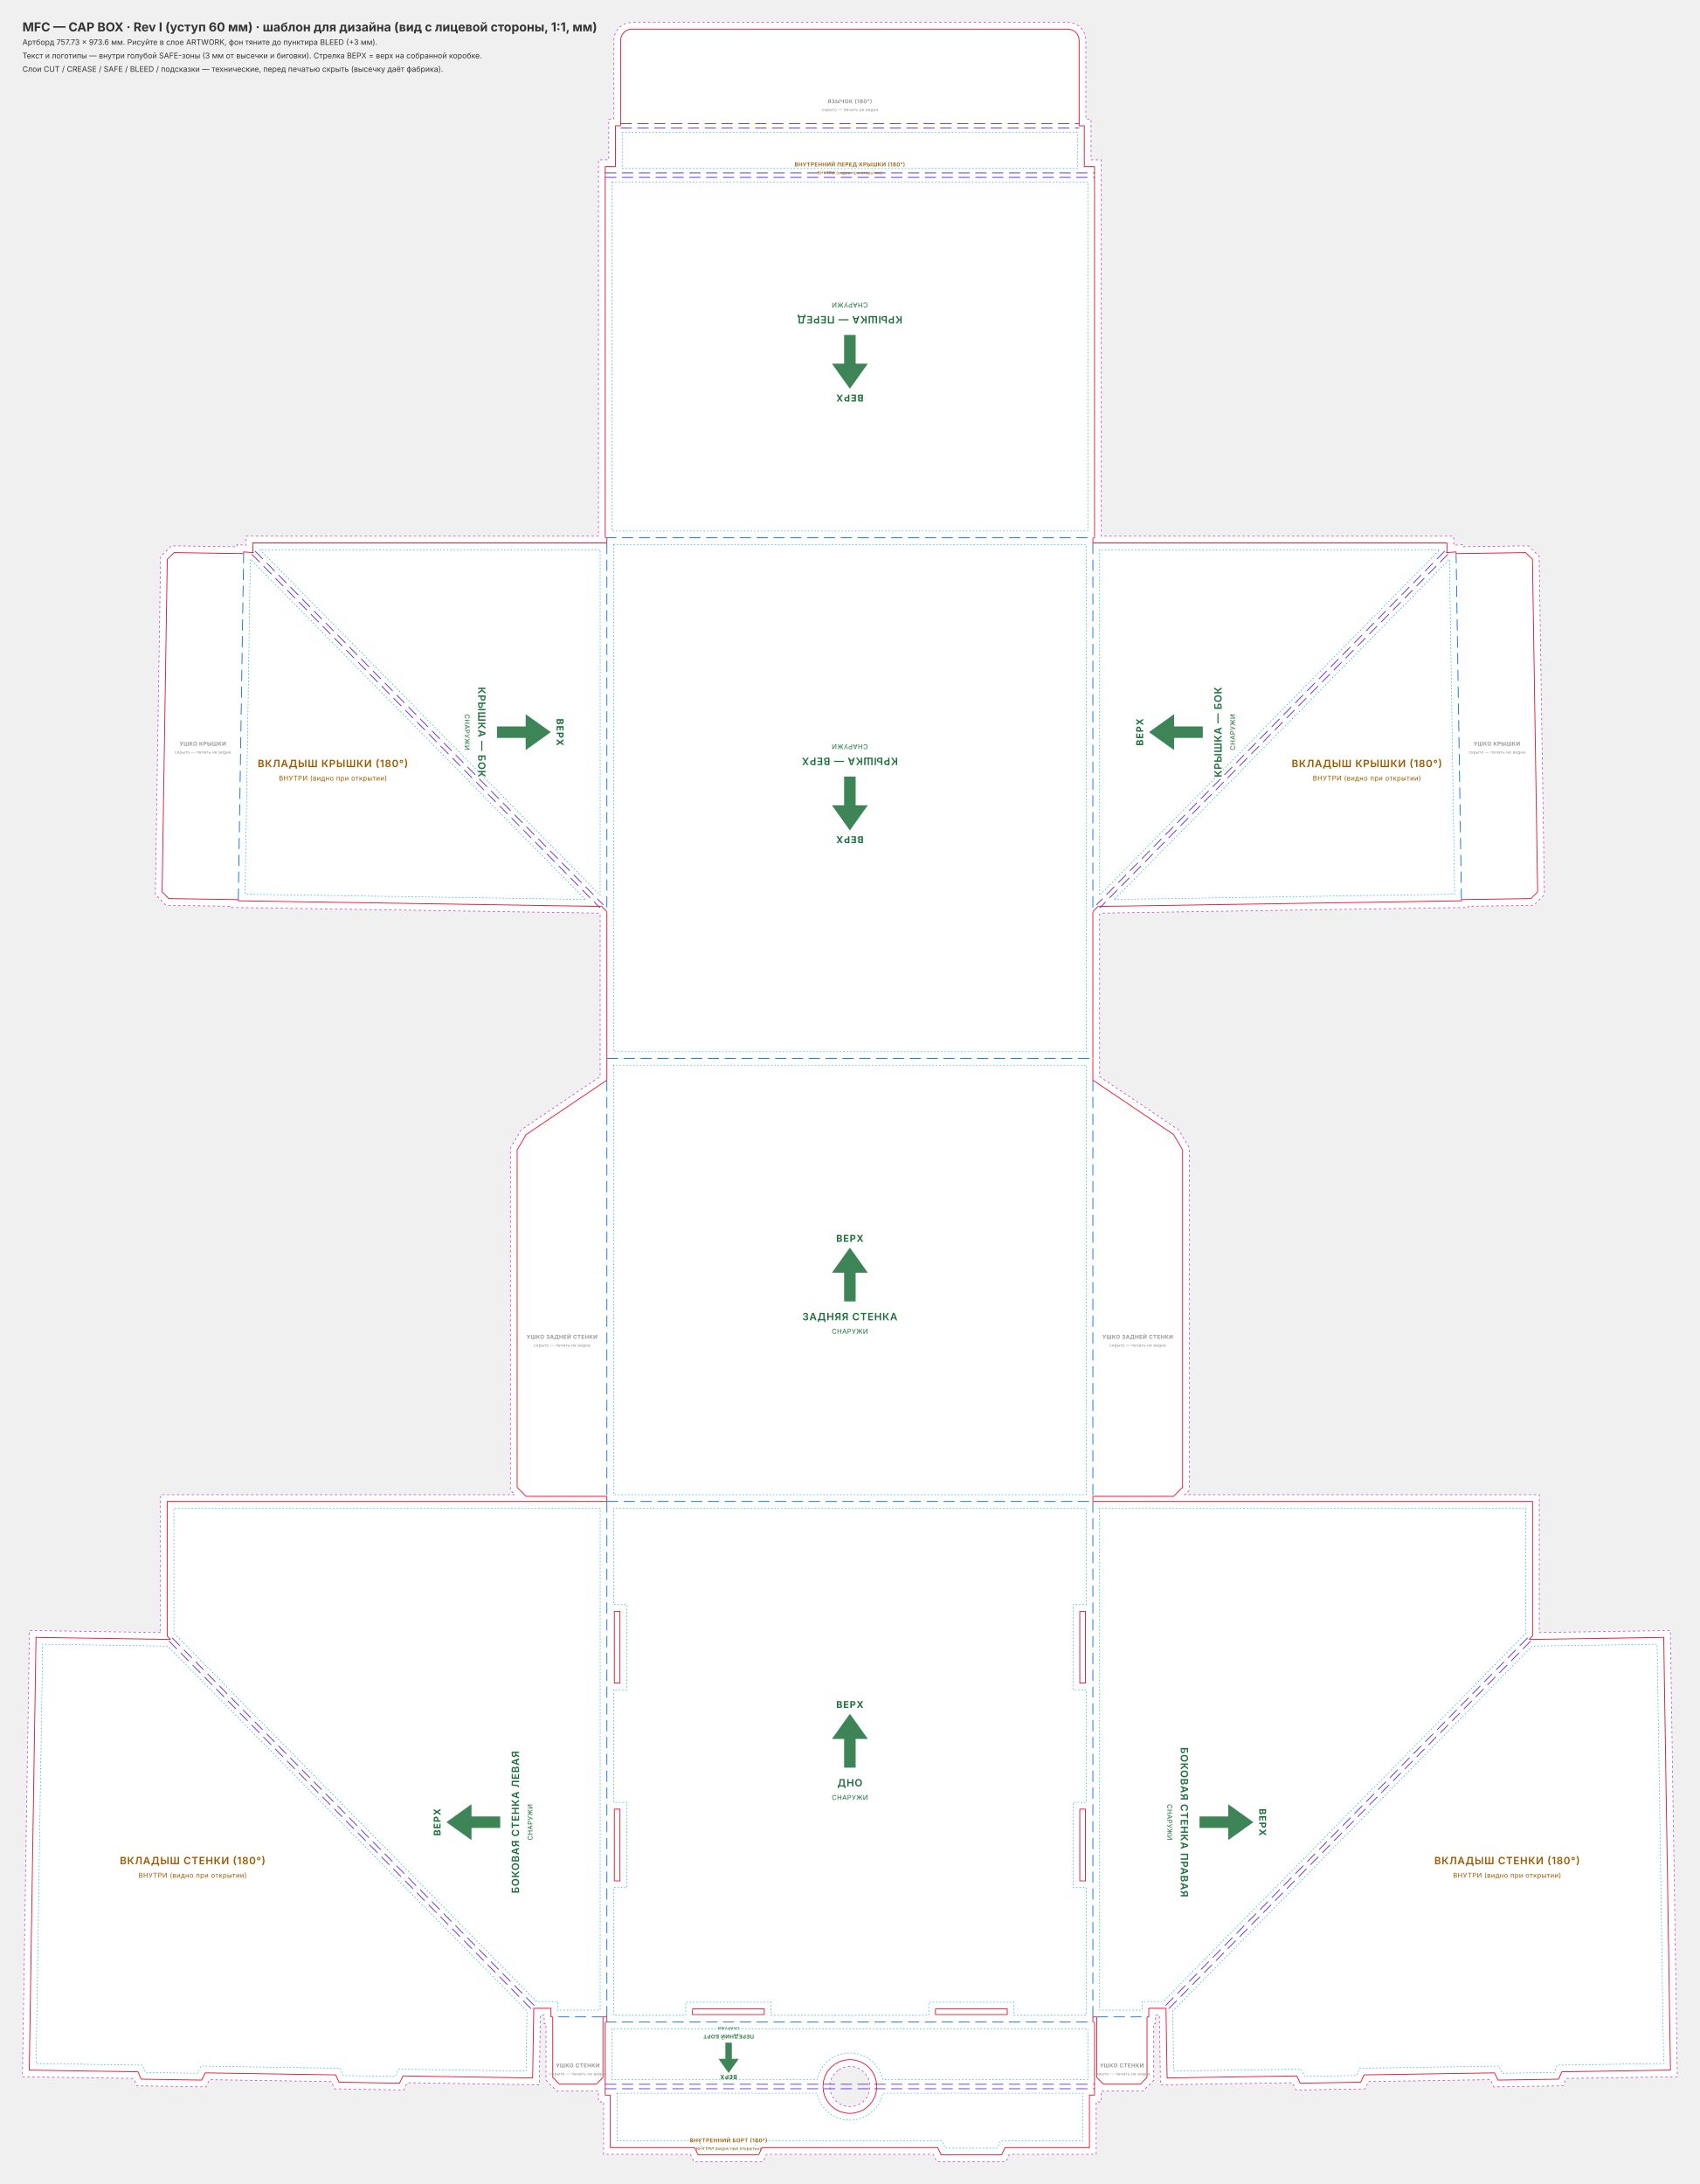
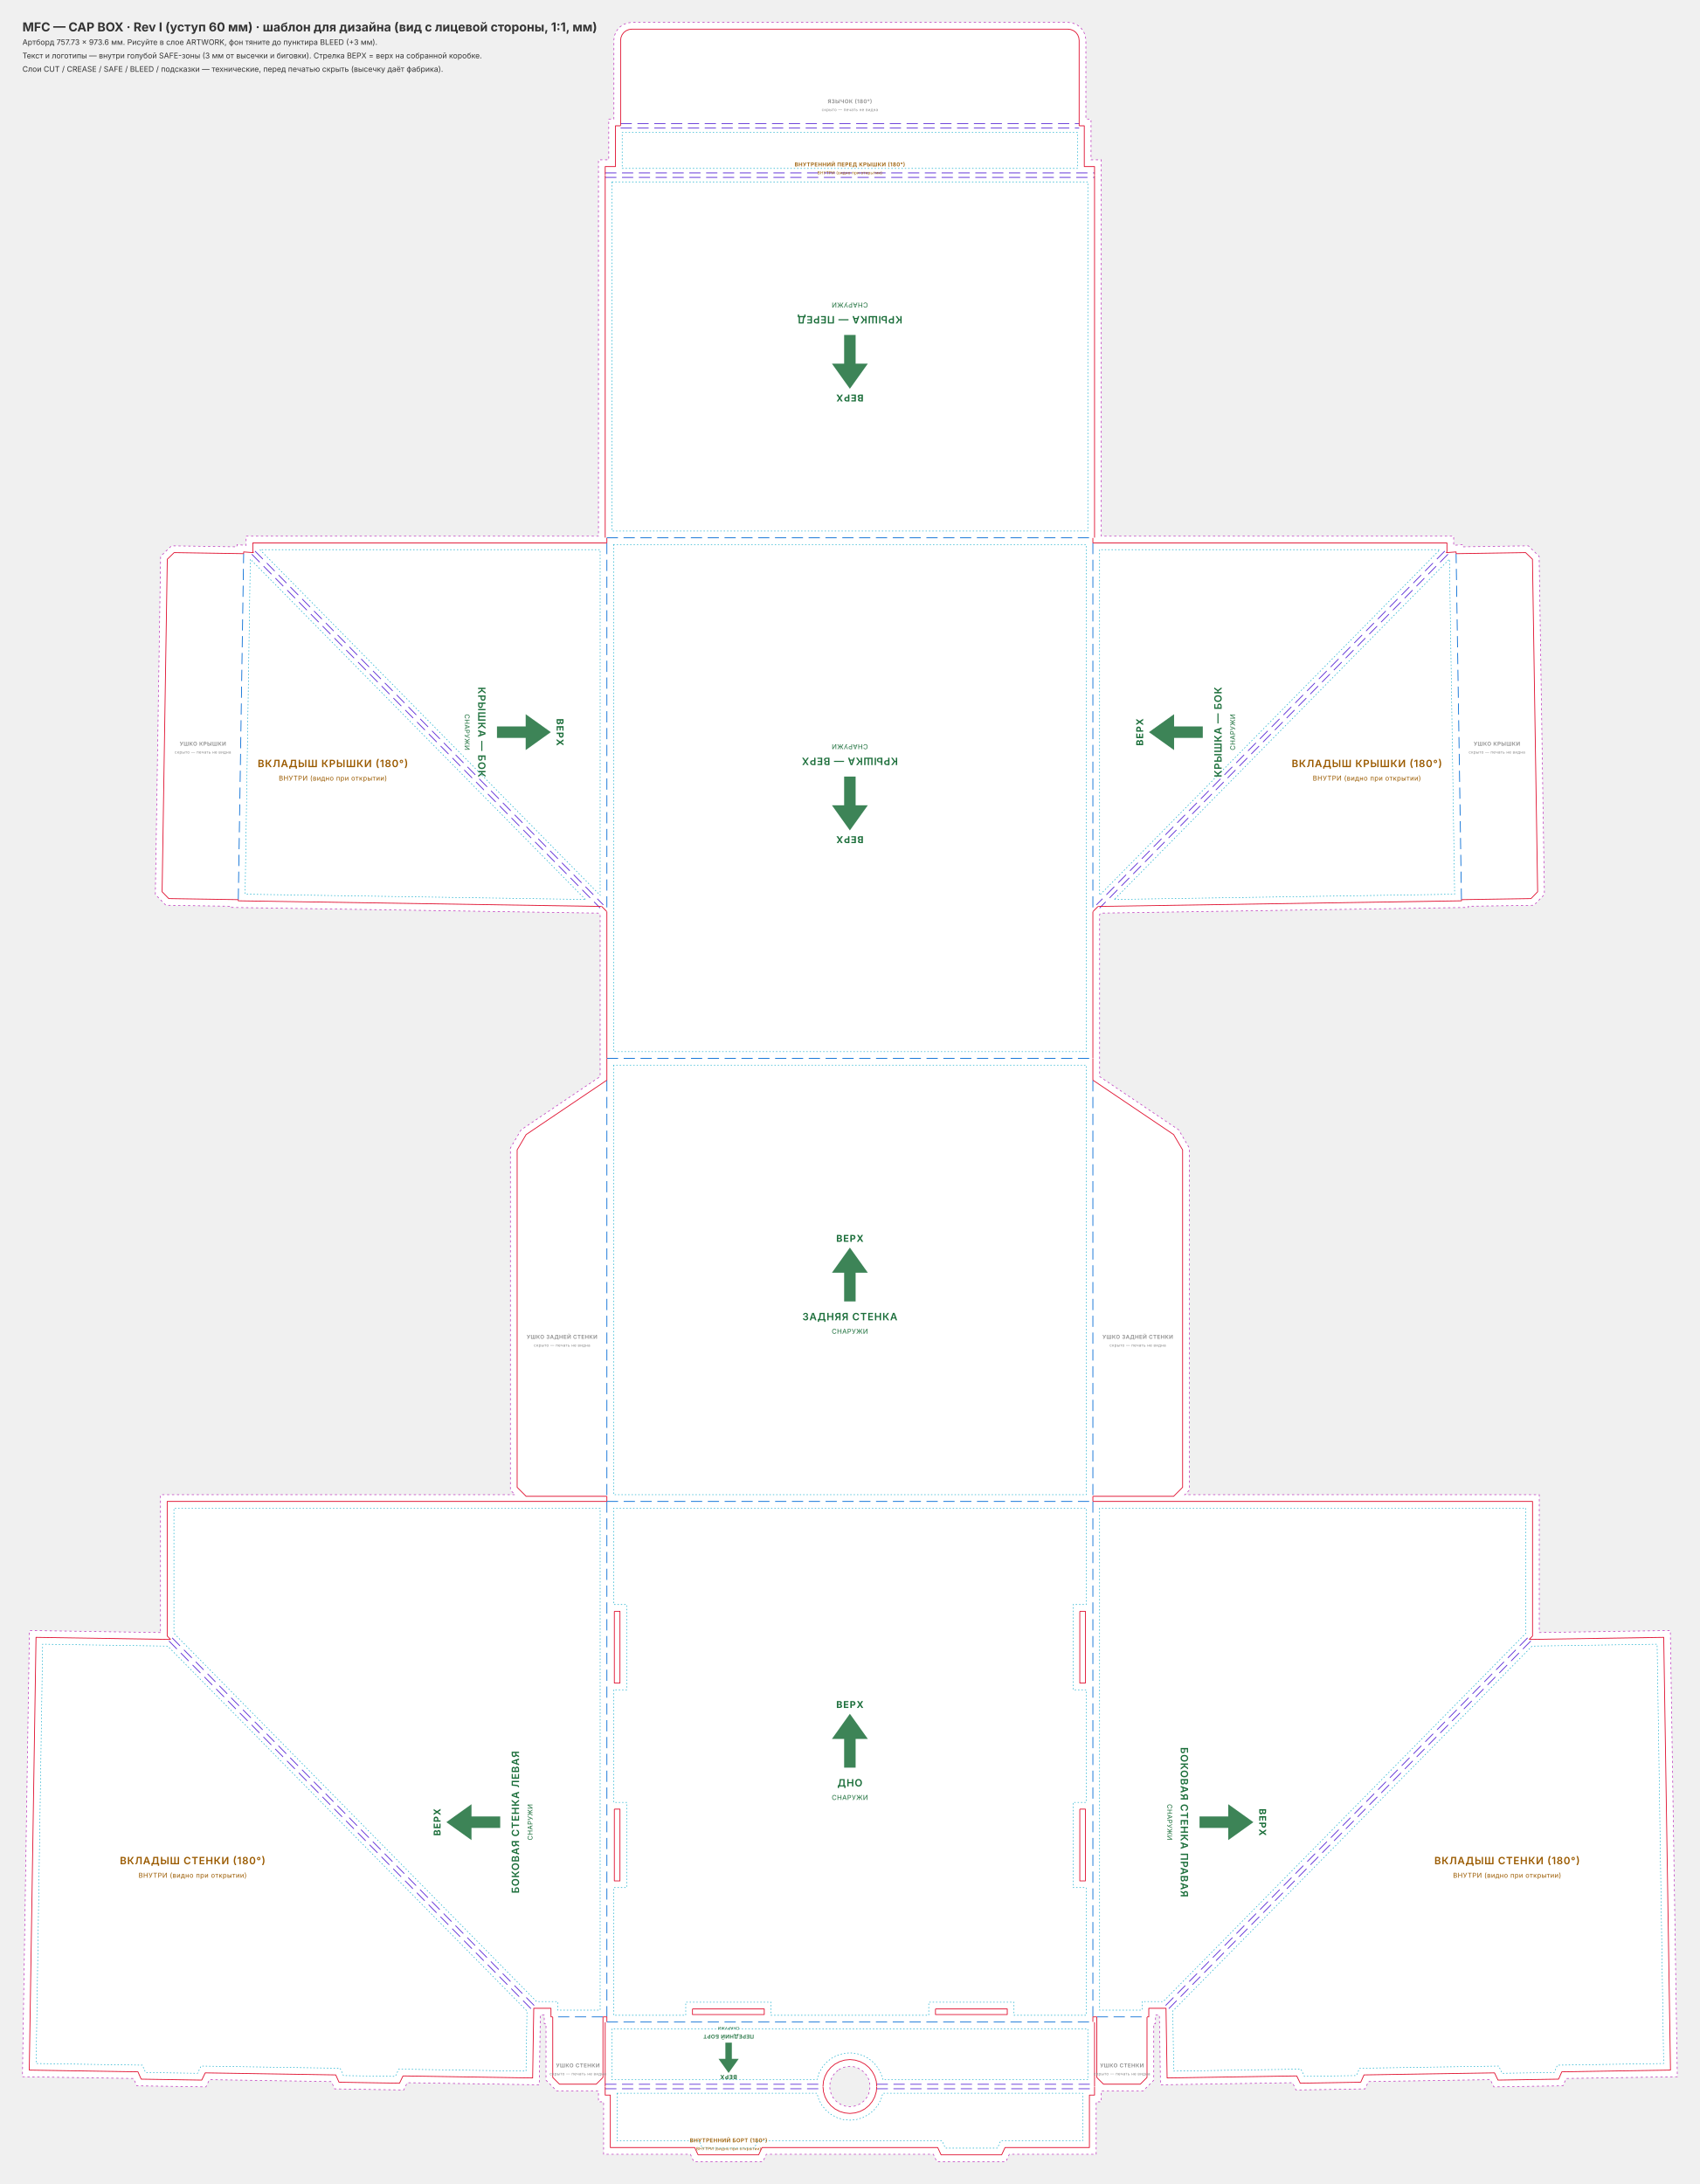
<svg xmlns="http://www.w3.org/2000/svg" width="757.73mm" height="973.6mm" viewBox="0 0 757.73 973.6">
  <g transform="translate(-25.19 -57)">
    <g id="ARTWORK">
      <path d="M96.73 784.77 L38.3 783.86 L35.19 982.78 L84.72 983.56 L86.17 986.83 L117 987.31 L118.55 984.09 L172.91 984.94 L174.36 988.2 L205.18 988.69 L206.73 985.45 L265.59 986.38 L266.08 955.27 L267.81 955.27 L267.81 959.1 L268.6 959.1 L268.6 984.34 L273.36 989.1 L291.98 989.1 L291.98 993.97 L294.27 993.97 L294.27 1017.35 L332.97 1017.35 L334.47 1020.6 L365.31 1020.6 L366.81 1017.35 L441.3 1017.35 L442.8 1020.6 L473.64 1020.6 L475.14 1017.35 L513.85 1017.35 L513.85 993.97 L516.13 993.97 L516.13 989.1 L534.76 989.1 L539.52 984.34 L539.52 959.1 L540.31 959.1 L540.31 955.27 L542.04 955.27 L542.53 986.38 L601.39 985.45 L602.94 988.69 L633.76 988.2 L635.21 984.94 L689.57 984.09 L691.12 987.31 L721.95 986.83 L723.4 983.56 L772.93 982.78 L769.82 783.86 L711.39 784.77 L711.39 723.32 L553.34 723.32 L555.39 721.27 L555.39 568.79 L550.63 560.67 L515.39 536.92 L515.39 464.63 L515.95 464.06 L679.76 461.52 L679.75 461.01 L708.99 460.56 L713.68 455.74 L711.33 305.01 L706.49 300.33 L677.27 300.77 L677.25 299.81 L673.23 300.11 L673.23 296.03 L516.13 296.03 L516.13 128.25 L511.56 128.25 L511.56 110.08 L509.27 110.08 L509.27 74.8 L509.02 72.92 L508.22 70.99 L506.95 69.32 L505.28 68.05 L503.35 67.25 L501.47 67 L306.65 67 L304.77 67.25 L302.84 68.05 L301.17 69.32 L299.9 70.99 L299.1 72.92 L298.85 74.8 L298.85 110.08 L296.56 110.08 L296.56 128.25 L291.98 128.25 L291.98 296.03 L134.89 296.03 L134.89 300.11 L130.87 299.81 L130.85 300.77 L101.63 300.33 L96.79 305.01 L94.44 455.74 L99.13 460.56 L128.37 461.01 L128.36 461.52 L292.17 464.06 L292.73 464.63 L292.73 536.92 L257.49 560.67 L252.73 568.79 L252.73 721.27 L254.78 723.32 L96.73 723.32 Z M399.07 979.67 L400.62 978.84 L402.31 978.33 L404.06 978.15 L405.81 978.33 L407.5 978.84 L409.05 979.67 L410.41 980.79 L411.53 982.15 L412.36 983.7 L412.87 985.39 L413.05 987.14 L412.87 988.89 L412.36 990.58 L411.53 992.13 L410.41 993.49 L409.05 994.61 L407.5 995.44 L405.81 995.95 L404.06 996.13 L402.31 995.95 L400.62 995.44 L399.07 994.61 L397.71 993.49 L396.59 992.13 L395.76 990.58 L395.25 988.89 L395.07 987.14 L395.25 985.39 L395.76 983.7 L396.59 982.15 L397.71 980.79 Z" fill="#ffffff" stroke="none" />
    </g>
    <g id="BLEED">
      <path d="M96.73 784.77 L38.3 783.86 L35.19 982.78 L84.72 983.56 L86.17 986.83 L117 987.31 L118.55 984.09 L172.91 984.94 L174.36 988.2 L205.18 988.69 L206.73 985.45 L265.59 986.38 L266.08 955.27 L267.81 955.27 L267.81 959.1 L268.6 959.1 L268.6 984.34 L273.36 989.1 L291.98 989.1 L291.98 993.97 L294.27 993.97 L294.27 1017.35 L332.97 1017.35 L334.47 1020.6 L365.31 1020.6 L366.81 1017.35 L441.3 1017.35 L442.8 1020.6 L473.64 1020.6 L475.14 1017.35 L513.85 1017.35 L513.85 993.97 L516.13 993.97 L516.13 989.1 L534.76 989.1 L539.52 984.34 L539.52 959.1 L540.31 959.1 L540.31 955.27 L542.04 955.27 L542.53 986.38 L601.39 985.45 L602.94 988.69 L633.76 988.2 L635.21 984.94 L689.57 984.09 L691.12 987.31 L721.95 986.83 L723.4 983.56 L772.93 982.78 L769.82 783.86 L711.39 784.77 L711.39 723.32 L553.34 723.32 L555.39 721.27 L555.39 568.79 L550.63 560.67 L515.39 536.92 L515.39 464.63 L515.95 464.06 L679.76 461.52 L679.75 461.01 L708.99 460.56 L713.68 455.74 L711.33 305.01 L706.49 300.33 L677.27 300.77 L677.25 299.81 L673.23 300.11 L673.23 296.03 L516.13 296.03 L516.13 128.25 L511.56 128.25 L511.56 110.08 L509.27 110.08 L509.27 74.8 L509.02 72.92 L508.22 70.99 L506.95 69.32 L505.28 68.05 L503.35 67.25 L501.47 67 L306.65 67 L304.77 67.25 L302.84 68.05 L301.17 69.32 L299.9 70.99 L299.1 72.92 L298.85 74.8 L298.85 110.08 L296.56 110.08 L296.56 128.25 L291.98 128.25 L291.98 296.03 L134.89 296.03 L134.89 300.11 L130.87 299.81 L130.85 300.77 L101.63 300.33 L96.79 305.01 L94.44 455.74 L99.13 460.56 L128.37 461.01 L128.36 461.52 L292.17 464.06 L292.73 464.63 L292.73 536.92 L257.49 560.67 L252.73 568.79 L252.73 721.27 L254.78 723.32 L96.73 723.32 Z M399.07 979.67 L400.62 978.84 L402.31 978.33 L404.06 978.15 L405.81 978.33 L407.5 978.84 L409.05 979.67 L410.41 980.79 L411.53 982.15 L412.36 983.7 L412.87 985.39 L413.05 987.14 L412.87 988.89 L412.36 990.58 L411.53 992.13 L410.41 993.49 L409.05 994.61 L407.5 995.44 L405.81 995.95 L404.06 996.13 L402.31 995.95 L400.62 995.44 L399.07 994.61 L397.71 993.49 L396.59 992.13 L395.76 990.58 L395.25 988.89 L395.07 987.14 L395.25 985.39 L395.76 983.7 L396.59 982.15 L397.71 980.79 Z" fill="none" stroke="#c03cc0" stroke-width="0.3" stroke-dasharray="1 1.2" />
    </g>
    <g id="SAFE">
      <path d="M298.73 810.29 L298.73 860.48 L304.56 860.48 L304.56 898.48 L298.73 898.48 L298.73 955.39 L330.89 955.39 L330.89 949.56 L368.89 949.56 L368.89 955.39 L439.22 955.39 L439.22 949.56 L477.22 949.56 L477.22 955.39 L509.39 955.39 L509.39 898.48 L503.56 898.48 L503.56 860.48 L509.39 860.48 L509.39 810.29 L503.56 810.29 L503.56 772.3 L509.39 772.3 L509.39 729.32 L298.73 729.32 L298.73 772.3 L304.56 772.3 L304.56 810.29 Z M297.98 961.39 L297.98 984.14 L389.36 984.14 L390.19 981.39 L391.58 978.8 L393.44 976.52 L395.72 974.66 L398.31 973.27 L401.13 972.41 L404.06 972.13 L406.99 972.41 L409.81 973.27 L412.4 974.66 L414.68 976.52 L416.54 978.8 L417.93 981.39 L418.76 984.14 L510.13 984.14 L510.13 961.39 Z M300.27 990.14 L300.27 1011.35 L336.81 1011.35 L338.31 1014.6 L361.47 1014.6 L362.97 1011.35 L445.14 1011.35 L446.64 1014.6 L469.8 1014.6 L471.3 1011.35 L507.85 1011.35 L507.85 990.14 L418.76 990.14 L417.93 992.89 L416.54 995.48 L414.68 997.76 L412.4 999.62 L409.81 1001.01 L406.99 1001.87 L404.06 1002.15 L401.13 1001.87 L398.31 1001.01 L395.72 999.62 L393.44 997.76 L391.58 995.48 L390.19 992.89 L389.36 990.14 Z M292.73 729.32 L102.73 729.32 L102.73 785.09 L264.39 949.27 L273.81 949.27 L273.81 953.1 L292.73 953.1 Z M99.95 790.82 L44.2 789.96 L41.29 976.88 L88.64 977.62 L90.09 980.89 L113.26 981.25 L114.81 978.03 L176.83 979 L178.28 982.26 L201.42 982.63 L202.97 979.39 L259.69 980.28 L260.11 953.48 Z M515.39 729.32 L515.39 953.1 L534.31 953.1 L534.31 949.27 L543.73 949.27 L705.39 785.09 L705.39 729.32 Z M708.17 790.82 L548.01 953.48 L548.43 980.28 L605.15 979.39 L606.7 982.63 L629.84 982.26 L631.29 979 L693.31 978.03 L694.86 981.25 L718.03 980.89 L719.48 977.62 L766.83 976.88 L763.92 789.96 Z M298.73 531.82 L298.73 723.32 L509.39 723.32 L509.39 531.82 Z M298.73 299.74 L298.73 525.82 L509.39 525.82 L509.39 299.74 Z M297.98 138.08 L297.98 293.74 L510.13 293.74 L510.13 138.08 Z M302.56 132.08 L505.56 132.08 L505.56 116.08 L302.56 116.08 Z M141.05 302.03 L292.73 456.08 L292.73 302.03 Z M286.16 457.97 L136.8 306.27 L136.77 306.27 L134.46 455.62 Z M515.39 302.03 L515.39 456.08 L667.07 302.03 Z M521.96 457.97 L673.66 455.62 L671.35 306.27 L671.32 306.27 Z" fill="none" stroke="#00a6c8" stroke-width="0.25" stroke-dasharray="0.6 0.9" />
    </g>
    <g id="CREASE">
-       <path d="M294.98 958.39 L513.13 958.39 M295.73 726.32 L295.73 956.1 M293.99 956.1 L271.6 956.1 M512.39 726.32 L512.39 956.1 M514.13 956.1 L536.52 956.1 M295.73 726.32 L512.39 726.32 M295.73 538.52 L295.73 724.03 M512.39 538.52 L512.39 724.03 M295.73 528.82 L512.39 528.82 M294.98 296.74 L513.13 296.74 M295.73 299.03 L295.73 463.4 M131.42 458.06 L133.81 303.82 M512.39 299.03 L512.39 463.4 M676.7 458.06 L674.31 303.82" fill="none" stroke="#0a6fd6" stroke-width="0.35" stroke-dasharray="5 2.5" />
-       <path d="M294.98 986.14 L513.13 986.14 M294.98 988.14 L513.13 988.14 M101.94 787.14 L263.84 951.57 M100.52 788.54 L262.42 952.97 M707.6 788.54 L545.7 952.97 M706.18 787.14 L544.28 951.57 M294.98 134.08 L513.13 134.08 M294.98 136.08 L513.13 136.08 M301.85 112.08 L506.27 112.08 M301.85 114.08 L506.27 114.08 M138.86 302.66 L294.15 460.38 M137.44 304.06 L292.73 461.78 M670.68 304.06 L515.39 461.78 M669.26 302.66 L513.97 460.38" fill="none" stroke="#5b2bd6" stroke-width="0.35" stroke-dasharray="5 2.5" />
+       <path d="M295.67 958.39 L512.45 958.39 M295.73 726.32 L295.73 956.1 M293.99 956.1 L271.6 956.1 M512.39 726.32 L512.39 956.1 M514.13 956.1 L536.52 956.1 M295.73 726.32 L512.39 726.32 M295.73 538.52 L295.73 724.03 M512.39 538.52 L512.39 724.03 M295.73 528.82 L512.39 528.82 M295.67 296.74 L512.45 296.74 M295.73 299.03 L295.73 463.4 M131.42 458.06 L133.81 303.82 M512.39 299.03 L512.39 463.4 M676.7 458.06 L674.31 303.82" fill="none" stroke="#0a6fd6" stroke-width="0.35" stroke-dasharray="5 2.5" />
+       <path d="M294.98 986.14 L392.12 986.14 M294.98 988.14 L392.12 988.14 M416 986.14 L513.13 986.14 M416 988.14 L513.13 988.14 M101.94 787.14 L263.84 951.57 M100.52 788.54 L262.42 952.97 M707.6 788.54 L545.7 952.97 M706.18 787.14 L544.28 951.57 M294.98 134.08 L513.13 134.08 M294.98 136.08 L513.13 136.08 M301.85 112.08 L506.27 112.08 M301.85 114.08 L506.27 114.08 M138.86 302.66 L294.15 460.38 M137.44 304.06 L292.73 461.78 M670.68 304.06 L515.39 461.78 M669.26 302.66 L513.97 460.38" fill="none" stroke="#5b2bd6" stroke-width="0.35" stroke-dasharray="5 2.5" />
    </g>
    <g id="CUT">
      <path d="M101.23 787.84 L41.25 786.91 L38.24 979.83 L86.68 980.59 L88.13 983.86 L115.13 984.28 L116.68 981.06 L174.87 981.97 L176.32 985.23 L203.3 985.66 L204.85 982.42 L262.64 983.33 L263.13 952.27 L270.81 952.27 L270.81 956.1 L271.6 956.1 M295.65 726.32 L99.73 726.32 L99.73 786.32 L101.23 787.84 M293.33 461.08 L131.41 458.57 L131.42 458.06 M133.73 303.82 L102.82 303.35 L99.77 306.3 L97.46 454.54 L100.42 457.58 L131.42 458.06 M133.81 303.82 L133.82 303.04 L138.15 303.36 L137.89 302.86 L137.89 299.03 L295.65 299.03 M271.6 956.18 L271.6 983.1 L274.6 986.1 L290.99 986.1 L293.99 983.1 L293.99 956.18 M293.44 461.08 L295.65 463.32 M293.99 956.1 L295.65 956.1 M301.85 113.08 L299.56 113.08 L299.56 131.25 L294.98 131.25 L294.98 135 M294.98 296.66 L294.98 135.16 M294.98 987.06 L294.98 958.47 M513.13 987.22 L513.13 990.97 L510.85 990.97 L510.85 1014.35 L473.22 1014.35 L471.72 1017.6 L444.72 1017.6 L443.22 1014.35 L364.89 1014.35 L363.39 1017.6 L336.39 1017.6 L334.89 1014.35 L297.27 1014.35 L297.27 990.97 L294.98 990.97 L294.98 987.22 M295.65 724.03 L259.73 724.03 L255.73 720.03 L255.73 569.6 L259.73 562.78 L295.65 538.57 M295.73 299.03 L295.73 296.82 M295.73 528.74 L295.73 463.4 M295.73 538.52 L295.73 528.9 M295.73 726.24 L295.73 724.03 M295.73 958.31 L295.73 956.1 M506.27 113 L506.27 75 L506.1 73.71 L505.6 72.5 L504.81 71.46 L503.77 70.67 L502.56 70.17 L501.27 70 L306.85 70 L305.56 70.17 L304.35 70.67 L303.31 71.46 L302.52 72.5 L302.02 73.71 L301.85 75 L301.85 113 M416.05 987.06 L415.83 984.8 L415.15 982.55 L414.04 980.47 L412.55 978.65 L410.73 977.16 L408.65 976.05 L406.4 975.37 L404.06 975.14 L401.72 975.37 L399.47 976.05 L397.39 977.16 L395.57 978.65 L394.08 980.47 L392.97 982.55 L392.29 984.8 L392.07 987.06 M392.07 987.22 L392.29 989.48 L392.97 991.73 L394.08 993.81 L395.57 995.63 L397.39 997.12 L399.47 998.23 L401.72 998.91 L404.06 999.14 L406.4 998.91 L408.65 998.23 L410.73 997.12 L412.55 995.63 L414.04 993.81 L415.15 991.73 L415.83 989.48 L416.05 987.22 M513.13 135 L513.13 131.25 L508.56 131.25 L508.56 113.08 L506.27 113.08 M512.39 296.82 L512.39 299.03 M512.39 463.4 L512.39 528.74 M512.39 528.9 L512.39 538.52 M512.39 724.03 L512.39 726.24 M512.39 956.1 L512.39 958.31 M512.47 299.03 L670.23 299.03 L670.23 302.86 L669.97 303.36 L674.3 303.04 L674.31 303.82 M514.68 461.08 L512.47 463.32 M512.47 724.03 L548.39 724.03 L552.39 720.03 L552.39 569.6 L548.39 562.78 L512.47 538.57 M512.47 726.32 L708.39 726.32 L708.39 786.32 L706.89 787.84 M514.13 956.1 L512.47 956.1 M513.13 135.16 L513.13 296.66 M513.13 958.47 L513.13 987.06 M536.52 956.18 L536.52 983.1 L533.52 986.1 L517.13 986.1 L514.13 983.1 L514.13 956.18 M514.79 461.08 L676.71 458.57 L676.7 458.06 M706.89 787.84 L766.87 786.91 L769.88 979.83 L721.44 980.59 L719.99 983.86 L692.99 984.28 L691.44 981.06 L633.25 981.97 L631.8 985.23 L604.82 985.66 L603.27 982.42 L545.48 983.33 L544.99 952.27 L537.31 952.27 L537.31 956.1 L536.52 956.1 M674.39 303.82 L705.3 303.35 L708.35 306.3 L710.66 454.54 L707.7 457.58 L676.7 458.06 M299.06 775.3 L301.56 775.3 L301.56 807.29 L299.06 807.29 L299.06 775.3 M299.06 863.48 L301.56 863.48 L301.56 895.48 L299.06 895.48 L299.06 863.48 M333.89 952.56 L365.89 952.56 L365.89 955.06 L333.89 955.06 L333.89 952.56 M442.22 952.56 L474.22 952.56 L474.22 955.06 L442.22 955.06 L442.22 952.56 M506.56 775.3 L509.06 775.3 L509.06 807.29 L506.56 807.29 L506.56 775.3 M506.56 863.48 L509.06 863.48 L509.06 895.48 L506.56 895.48 L506.56 863.48" fill="none" stroke="#e0102f" stroke-width="0.35" stroke-linejoin="round" />
    </g>
    <g id="GUIDES">
      <path transform="translate(404.06 835.38) rotate(0) scale(1.6)" d="M0 -9 L5 -2 L1.6 -2 L1.6 6 L-1.6 6 L-1.6 -2 L-5 -2 Z" fill="#1b6e3a" opacity="0.85" />
      <text transform="translate(0 0) translate(404.06 835.38) rotate(0) translate(0 -17)" font-family="Inter, Inter, Arial, sans-serif" font-weight="700" font-size="4.2" text-anchor="middle" fill="#1b6e3a" letter-spacing="0.34">ВЕРХ</text>
      <text transform="translate(404.06 835.38) rotate(0) translate(0 18)" font-family="Inter, Inter, Arial, sans-serif" font-weight="600" font-size="4.5" text-anchor="middle" fill="#1b6e3a" letter-spacing="0.27">ДНО</text>
      <text transform="translate(404.06 835.38) rotate(0) translate(0 24)" font-family="Inter, Inter, Arial, sans-serif" font-weight="400" font-size="3" text-anchor="middle" fill="#1b6e3a" letter-spacing="0.12">СНАРУЖИ</text>
      <path transform="translate(350 973) rotate(180) scale(0.9)" d="M0 -9 L5 -2 L1.6 -2 L1.6 6 L-1.6 6 L-1.6 -2 L-5 -2 Z" fill="#1b6e3a" opacity="0.85" />
      <text transform="translate(0 0) translate(350 973) rotate(180) translate(0 -9)" font-family="Inter, Inter, Arial, sans-serif" font-weight="700" font-size="2.6" text-anchor="middle" fill="#1b6e3a" letter-spacing="0.21">ВЕРХ</text>
      <text transform="translate(350 973) rotate(180) translate(0 9)" font-family="Inter, Inter, Arial, sans-serif" font-weight="600" font-size="2.4" text-anchor="middle" fill="#1b6e3a" letter-spacing="0.14">ПЕРЕДНИЙ БОРТ</text>
      <text transform="translate(350 973) rotate(180) translate(0 12.5)" font-family="Inter, Inter, Arial, sans-serif" font-weight="400" font-size="1.8" text-anchor="middle" fill="#1b6e3a" letter-spacing="0.07">СНАРУЖИ</text>
      <text transform="translate(350 1003) rotate(0) translate(0 9)" font-family="Inter, Inter, Arial, sans-serif" font-weight="600" font-size="2.4" text-anchor="middle" fill="#9a5a00" letter-spacing="0.14">ВНУТРЕННИЙ БОРТ (180°)</text>
      <text transform="translate(350 1003) rotate(0) translate(0 12.5)" font-family="Inter, Inter, Arial, sans-serif" font-weight="400" font-size="1.8" text-anchor="middle" fill="#9a5a00" letter-spacing="0.07">ВНУТРИ (видно при открытии)</text>
      <path transform="translate(238.58 869.3) rotate(-90) scale(1.6)" d="M0 -9 L5 -2 L1.6 -2 L1.6 6 L-1.6 6 L-1.6 -2 L-5 -2 Z" fill="#1b6e3a" opacity="0.85" />
      <text transform="translate(0 0) translate(238.58 869.3) rotate(-90) translate(0 -17)" font-family="Inter, Inter, Arial, sans-serif" font-weight="700" font-size="4.2" text-anchor="middle" fill="#1b6e3a" letter-spacing="0.34">ВЕРХ</text>
      <text transform="translate(238.58 869.3) rotate(-90) translate(0 18)" font-family="Inter, Inter, Arial, sans-serif" font-weight="600" font-size="4.5" text-anchor="middle" fill="#1b6e3a" letter-spacing="0.27">БОКОВАЯ СТЕНКА ЛЕВАЯ</text>
      <text transform="translate(238.58 869.3) rotate(-90) translate(0 24)" font-family="Inter, Inter, Arial, sans-serif" font-weight="400" font-size="3" text-anchor="middle" fill="#1b6e3a" letter-spacing="0.12">СНАРУЖИ</text>
      <text transform="translate(111.07 870.06) rotate(0) translate(0 18)" font-family="Inter, Inter, Arial, sans-serif" font-weight="600" font-size="4.5" text-anchor="middle" fill="#9a5a00" letter-spacing="0.27">ВКЛАДЫШ СТЕНКИ (180°)</text>
      <text transform="translate(111.07 870.06) rotate(0) translate(0 24)" font-family="Inter, Inter, Arial, sans-serif" font-weight="400" font-size="3" text-anchor="middle" fill="#9a5a00" letter-spacing="0.12">ВНУТРИ (видно при открытии)</text>
      <text transform="translate(282.8 969.6) rotate(0) translate(0 9)" font-family="Inter, Inter, Arial, sans-serif" font-weight="600" font-size="2.4" text-anchor="middle" fill="#8a8a8a" letter-spacing="0.14">УШКО СТЕНКИ</text>
      <text transform="translate(282.8 969.6) rotate(0) translate(0 12.5)" font-family="Inter, Inter, Arial, sans-serif" font-weight="400" font-size="1.8" text-anchor="middle" fill="#8a8a8a" letter-spacing="0.07">скрыто — печать не видна</text>
      <path transform="translate(569.54 869.3) rotate(90) scale(1.6)" d="M0 -9 L5 -2 L1.6 -2 L1.6 6 L-1.6 6 L-1.6 -2 L-5 -2 Z" fill="#1b6e3a" opacity="0.85" />
      <text transform="translate(0 0) translate(569.54 869.3) rotate(90) translate(0 -17)" font-family="Inter, Inter, Arial, sans-serif" font-weight="700" font-size="4.2" text-anchor="middle" fill="#1b6e3a" letter-spacing="0.34">ВЕРХ</text>
      <text transform="translate(569.54 869.3) rotate(90) translate(0 18)" font-family="Inter, Inter, Arial, sans-serif" font-weight="600" font-size="4.5" text-anchor="middle" fill="#1b6e3a" letter-spacing="0.27">БОКОВАЯ СТЕНКА ПРАВАЯ</text>
      <text transform="translate(569.54 869.3) rotate(90) translate(0 24)" font-family="Inter, Inter, Arial, sans-serif" font-weight="400" font-size="3" text-anchor="middle" fill="#1b6e3a" letter-spacing="0.12">СНАРУЖИ</text>
      <text transform="translate(697.05 870.06) rotate(0) translate(0 18)" font-family="Inter, Inter, Arial, sans-serif" font-weight="600" font-size="4.5" text-anchor="middle" fill="#9a5a00" letter-spacing="0.27">ВКЛАДЫШ СТЕНКИ (180°)</text>
      <text transform="translate(697.05 870.06) rotate(0) translate(0 24)" font-family="Inter, Inter, Arial, sans-serif" font-weight="400" font-size="3" text-anchor="middle" fill="#9a5a00" letter-spacing="0.12">ВНУТРИ (видно при открытии)</text>
      <text transform="translate(525.33 969.6) rotate(0) translate(0 9)" font-family="Inter, Inter, Arial, sans-serif" font-weight="600" font-size="2.4" text-anchor="middle" fill="#8a8a8a" letter-spacing="0.14">УШКО СТЕНКИ</text>
      <text transform="translate(525.33 969.6) rotate(0) translate(0 12.5)" font-family="Inter, Inter, Arial, sans-serif" font-weight="400" font-size="1.8" text-anchor="middle" fill="#8a8a8a" letter-spacing="0.07">скрыто — печать не видна</text>
      <path transform="translate(404.06 627.57) rotate(0) scale(1.6)" d="M0 -9 L5 -2 L1.6 -2 L1.6 6 L-1.6 6 L-1.6 -2 L-5 -2 Z" fill="#1b6e3a" opacity="0.85" />
      <text transform="translate(0 0) translate(404.06 627.57) rotate(0) translate(0 -17)" font-family="Inter, Inter, Arial, sans-serif" font-weight="700" font-size="4.2" text-anchor="middle" fill="#1b6e3a" letter-spacing="0.34">ВЕРХ</text>
      <text transform="translate(404.06 627.57) rotate(0) translate(0 18)" font-family="Inter, Inter, Arial, sans-serif" font-weight="600" font-size="4.5" text-anchor="middle" fill="#1b6e3a" letter-spacing="0.27">ЗАДНЯЯ СТЕНКА</text>
      <text transform="translate(404.06 627.57) rotate(0) translate(0 24)" font-family="Inter, Inter, Arial, sans-serif" font-weight="400" font-size="3" text-anchor="middle" fill="#1b6e3a" letter-spacing="0.12">СНАРУЖИ</text>
      <text transform="translate(275.73 644.82) rotate(0) translate(0 9)" font-family="Inter, Inter, Arial, sans-serif" font-weight="600" font-size="2.4" text-anchor="middle" fill="#8a8a8a" letter-spacing="0.14">УШКО ЗАДНЕЙ СТЕНКИ</text>
      <text transform="translate(275.73 644.82) rotate(0) translate(0 12.5)" font-family="Inter, Inter, Arial, sans-serif" font-weight="400" font-size="1.8" text-anchor="middle" fill="#8a8a8a" letter-spacing="0.07">скрыто — печать не видна</text>
      <text transform="translate(532.39 644.82) rotate(0) translate(0 9)" font-family="Inter, Inter, Arial, sans-serif" font-weight="600" font-size="2.4" text-anchor="middle" fill="#8a8a8a" letter-spacing="0.14">УШКО ЗАДНЕЙ СТЕНКИ</text>
      <text transform="translate(532.39 644.82) rotate(0) translate(0 12.5)" font-family="Inter, Inter, Arial, sans-serif" font-weight="400" font-size="1.8" text-anchor="middle" fill="#8a8a8a" letter-spacing="0.07">скрыто — печать не видна</text>
      <path transform="translate(404.06 412.78) rotate(180) scale(1.6)" d="M0 -9 L5 -2 L1.6 -2 L1.6 6 L-1.6 6 L-1.6 -2 L-5 -2 Z" fill="#1b6e3a" opacity="0.85" />
      <text transform="translate(0 0) translate(404.06 412.78) rotate(180) translate(0 -17)" font-family="Inter, Inter, Arial, sans-serif" font-weight="700" font-size="4.2" text-anchor="middle" fill="#1b6e3a" letter-spacing="0.34">ВЕРХ</text>
      <text transform="translate(404.06 412.78) rotate(180) translate(0 18)" font-family="Inter, Inter, Arial, sans-serif" font-weight="600" font-size="4.5" text-anchor="middle" fill="#1b6e3a" letter-spacing="0.27">КРЫШКА — ВЕРХ</text>
      <text transform="translate(404.06 412.78) rotate(180) translate(0 24)" font-family="Inter, Inter, Arial, sans-serif" font-weight="400" font-size="3" text-anchor="middle" fill="#1b6e3a" letter-spacing="0.12">СНАРУЖИ</text>
      <path transform="translate(404.06 215.91) rotate(180) scale(1.6)" d="M0 -9 L5 -2 L1.6 -2 L1.6 6 L-1.6 6 L-1.6 -2 L-5 -2 Z" fill="#1b6e3a" opacity="0.85" />
      <text transform="translate(0 0) translate(404.06 215.91) rotate(180) translate(0 -17)" font-family="Inter, Inter, Arial, sans-serif" font-weight="700" font-size="4.2" text-anchor="middle" fill="#1b6e3a" letter-spacing="0.34">ВЕРХ</text>
      <text transform="translate(404.06 215.91) rotate(180) translate(0 18)" font-family="Inter, Inter, Arial, sans-serif" font-weight="600" font-size="4.5" text-anchor="middle" fill="#1b6e3a" letter-spacing="0.27">КРЫШКА — ПЕРЕД</text>
      <text transform="translate(404.06 215.91) rotate(180) translate(0 24)" font-family="Inter, Inter, Arial, sans-serif" font-weight="400" font-size="3" text-anchor="middle" fill="#1b6e3a" letter-spacing="0.12">СНАРУЖИ</text>
      <text transform="translate(404.06 122.16) rotate(0) translate(0 9)" font-family="Inter, Inter, Arial, sans-serif" font-weight="600" font-size="2.4" text-anchor="middle" fill="#9a5a00" letter-spacing="0.14">ВНУТРЕННИЙ ПЕРЕД КРЫШКИ (180°)</text>
      <text transform="translate(404.06 122.16) rotate(0) translate(0 12.5)" font-family="Inter, Inter, Arial, sans-serif" font-weight="400" font-size="1.8" text-anchor="middle" fill="#9a5a00" letter-spacing="0.07">ВНУТРИ (видно при открытии)</text>
      <text transform="translate(404.06 94.04) rotate(0) translate(0 9)" font-family="Inter, Inter, Arial, sans-serif" font-weight="600" font-size="2.4" text-anchor="middle" fill="#8a8a8a" letter-spacing="0.14">ЯЗЫЧОК (180°)</text>
      <text transform="translate(404.06 94.04) rotate(0) translate(0 12.5)" font-family="Inter, Inter, Arial, sans-serif" font-weight="400" font-size="1.8" text-anchor="middle" fill="#8a8a8a" letter-spacing="0.07">скрыто — печать не видна</text>
      <path transform="translate(256.34 383.38) rotate(90) scale(1.6)" d="M0 -9 L5 -2 L1.6 -2 L1.6 6 L-1.6 6 L-1.6 -2 L-5 -2 Z" fill="#1b6e3a" opacity="0.85" />
      <text transform="translate(0 0) translate(256.34 383.38) rotate(90) translate(0 -17)" font-family="Inter, Inter, Arial, sans-serif" font-weight="700" font-size="4.2" text-anchor="middle" fill="#1b6e3a" letter-spacing="0.34">ВЕРХ</text>
      <text transform="translate(256.34 383.38) rotate(90) translate(0 18)" font-family="Inter, Inter, Arial, sans-serif" font-weight="600" font-size="4.5" text-anchor="middle" fill="#1b6e3a" letter-spacing="0.27">КРЫШКА — БОК</text>
      <text transform="translate(256.34 383.38) rotate(90) translate(0 24)" font-family="Inter, Inter, Arial, sans-serif" font-weight="400" font-size="3" text-anchor="middle" fill="#1b6e3a" letter-spacing="0.12">СНАРУЖИ</text>
      <text transform="translate(173.59 380.97) rotate(0) translate(0 18)" font-family="Inter, Inter, Arial, sans-serif" font-weight="600" font-size="4.5" text-anchor="middle" fill="#9a5a00" letter-spacing="0.27">ВКЛАДЫШ КРЫШКИ (180°)</text>
      <text transform="translate(173.59 380.97) rotate(0) translate(0 24)" font-family="Inter, Inter, Arial, sans-serif" font-weight="400" font-size="3" text-anchor="middle" fill="#9a5a00" letter-spacing="0.12">ВНУТРИ (видно при открытии)</text>
      <text transform="translate(115.62 380.42) rotate(0) translate(0 9)" font-family="Inter, Inter, Arial, sans-serif" font-weight="600" font-size="2.4" text-anchor="middle" fill="#8a8a8a" letter-spacing="0.14">УШКО КРЫШКИ</text>
      <text transform="translate(115.62 380.42) rotate(0) translate(0 12.5)" font-family="Inter, Inter, Arial, sans-serif" font-weight="400" font-size="1.8" text-anchor="middle" fill="#8a8a8a" letter-spacing="0.07">скрыто — печать не видна</text>
      <path transform="translate(551.79 383.38) rotate(-90) scale(1.6)" d="M0 -9 L5 -2 L1.6 -2 L1.6 6 L-1.6 6 L-1.6 -2 L-5 -2 Z" fill="#1b6e3a" opacity="0.85" />
      <text transform="translate(0 0) translate(551.79 383.38) rotate(-90) translate(0 -17)" font-family="Inter, Inter, Arial, sans-serif" font-weight="700" font-size="4.2" text-anchor="middle" fill="#1b6e3a" letter-spacing="0.34">ВЕРХ</text>
      <text transform="translate(551.79 383.38) rotate(-90) translate(0 18)" font-family="Inter, Inter, Arial, sans-serif" font-weight="600" font-size="4.5" text-anchor="middle" fill="#1b6e3a" letter-spacing="0.27">КРЫШКА — БОК</text>
      <text transform="translate(551.79 383.38) rotate(-90) translate(0 24)" font-family="Inter, Inter, Arial, sans-serif" font-weight="400" font-size="3" text-anchor="middle" fill="#1b6e3a" letter-spacing="0.12">СНАРУЖИ</text>
      <text transform="translate(634.53 380.97) rotate(0) translate(0 18)" font-family="Inter, Inter, Arial, sans-serif" font-weight="600" font-size="4.5" text-anchor="middle" fill="#9a5a00" letter-spacing="0.27">ВКЛАДЫШ КРЫШКИ (180°)</text>
      <text transform="translate(634.53 380.97) rotate(0) translate(0 24)" font-family="Inter, Inter, Arial, sans-serif" font-weight="400" font-size="3" text-anchor="middle" fill="#9a5a00" letter-spacing="0.12">ВНУТРИ (видно при открытии)</text>
      <text transform="translate(692.5 380.42) rotate(0) translate(0 9)" font-family="Inter, Inter, Arial, sans-serif" font-weight="600" font-size="2.4" text-anchor="middle" fill="#8a8a8a" letter-spacing="0.14">УШКО КРЫШКИ</text>
      <text transform="translate(692.5 380.42) rotate(0) translate(0 12.5)" font-family="Inter, Inter, Arial, sans-serif" font-weight="400" font-size="1.8" text-anchor="middle" fill="#8a8a8a" letter-spacing="0.07">скрыто — печать не видна</text>
      <text transform="translate(35.19 71) rotate(0)" font-family="Inter, Inter, Arial, sans-serif" font-weight="700" font-size="5.5" text-anchor="start" fill="#333">MFC — CAP BOX · Rev I (уступ 60 мм) · шаблон для дизайна (вид с лицевой стороны, 1:1, мм)</text>
      <text transform="translate(35.19 77) rotate(0)" font-family="Inter, Inter, Arial, sans-serif" font-weight="400" font-size="3.4" text-anchor="start" fill="#333">Артборд 757.73 × 973.6 мм. Рисуйте в слое ARTWORK, фон тяните до пунктира BLEED (+3 мм).</text>
      <text transform="translate(35.19 83) rotate(0)" font-family="Inter, Inter, Arial, sans-serif" font-weight="400" font-size="3.4" text-anchor="start" fill="#333">Текст и логотипы — внутри голубой SAFE-зоны (3 мм от высечки и биговки). Стрелка ВЕРХ = верх на собранной коробке.</text>
      <text transform="translate(35.19 89) rotate(0)" font-family="Inter, Inter, Arial, sans-serif" font-weight="400" font-size="3.4" text-anchor="start" fill="#333">Слои CUT / CREASE / SAFE / BLEED / подсказки — технические, перед печатью скрыть (высечку даёт фабрика).</text>
    </g>
  </g>
</svg>
